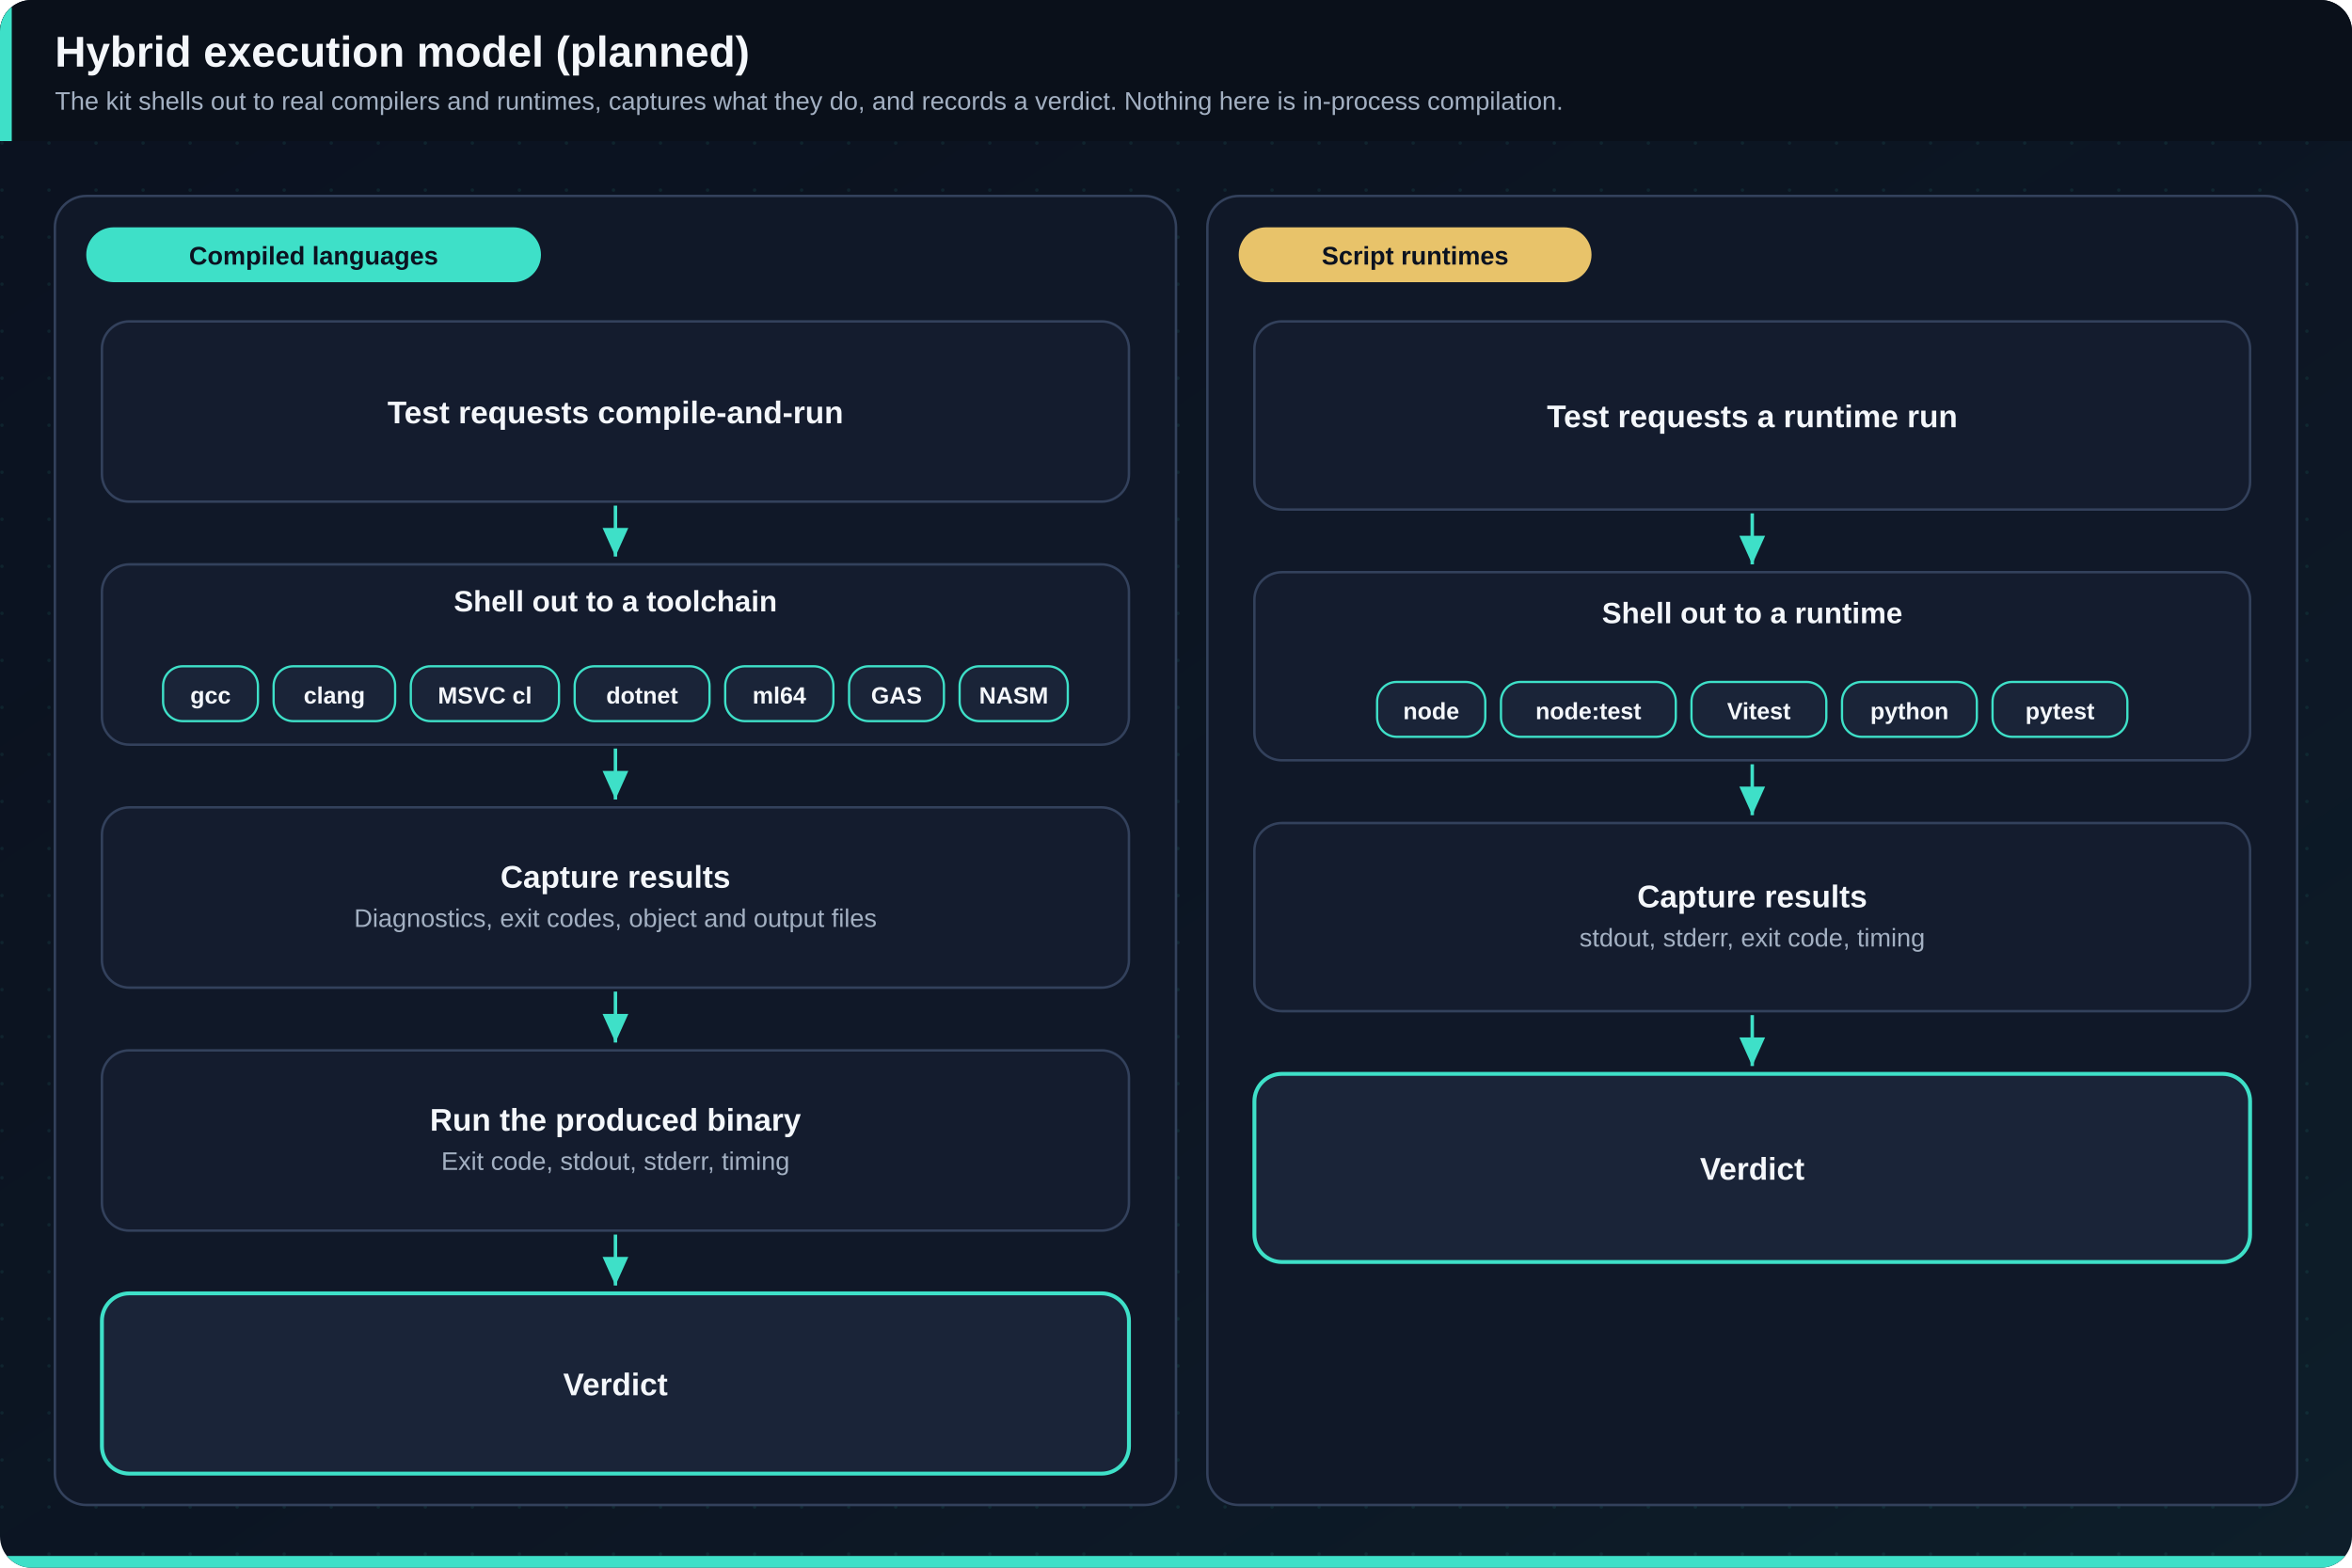
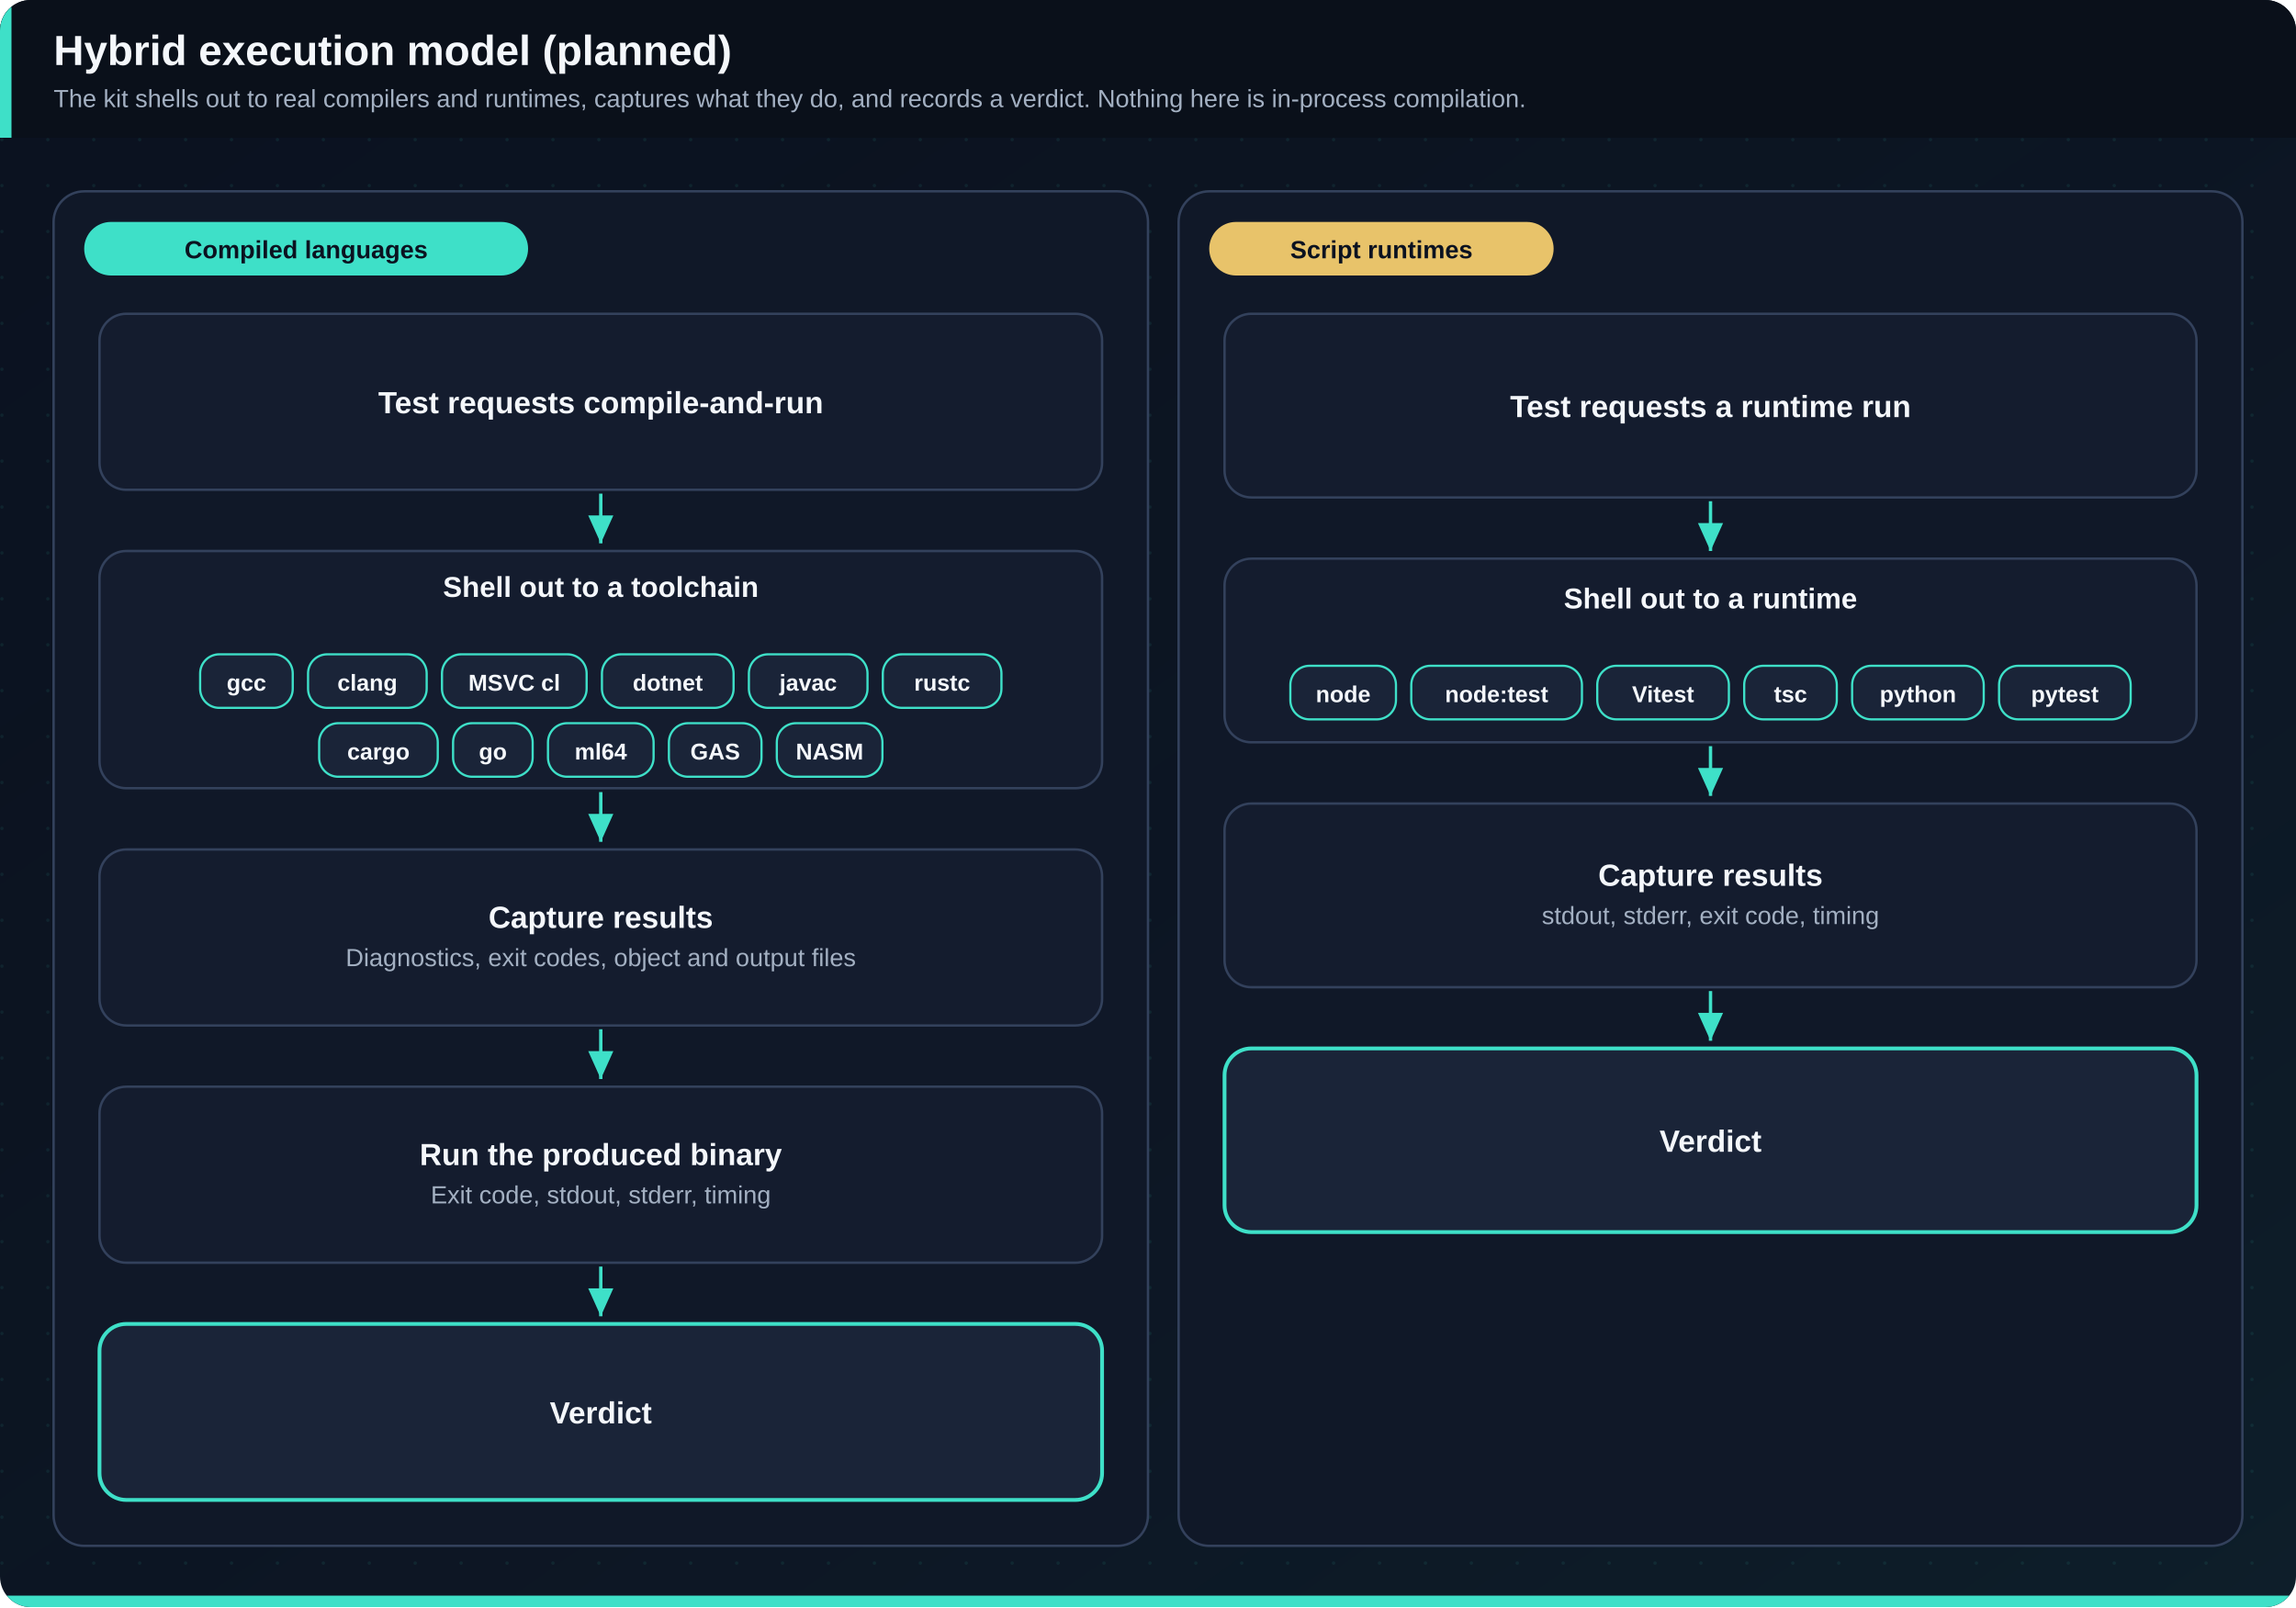
- <svg xmlns="http://www.w3.org/2000/svg" width="1200" height="800" viewBox="0 0 1200 800" role="img" aria-labelledby="title desc">
+ <svg xmlns="http://www.w3.org/2000/svg" width="1200" height="840" viewBox="0 0 1200 840" role="img" aria-labelledby="title desc">
  <defs>
    <pattern id="dotgrid" width="24" height="24" patternUnits="userSpaceOnUse">
      <circle cx="1" cy="1" r="0.9" fill="#3EE0C8" opacity="0.08" />
    </pattern>
    <clipPath id="frame">
-       <rect x="0" y="0" width="1200" height="800" rx="16" ry="16" />
+       <rect x="0" y="0" width="1200" height="840" rx="16" ry="16" />
    </clipPath>
    <marker id="arrow" viewBox="0 0 12 12" refX="10" refY="6" markerWidth="10" markerHeight="10" orient="auto">
      <path d="M 0 1.5 L 10 6 L 0 10.5 Z" fill="#3EE0C8" />
    </marker>
    <marker id="arrowMuted" viewBox="0 0 12 12" refX="10" refY="6" markerWidth="10" markerHeight="10" orient="auto">
      <path d="M 0 1.5 L 10 6 L 0 10.5 Z" fill="#A3B0C2" />
    </marker>
    <linearGradient id="sheen" x1="0" y1="0" x2="1" y2="1">
      <stop offset="0%" stop-color="#1A2740" stop-opacity="0.0" />
      <stop offset="100%" stop-color="#3EE0C8" stop-opacity="0.06" />
    </linearGradient>
  </defs>
  <g clip-path="url(#frame)">
-     <rect width="1200" height="800" fill="#0B1220" />
-     <rect width="1200" height="800" fill="url(#dotgrid)" />
-     <rect width="1200" height="800" fill="url(#sheen)" />
-     <rect x="0" y="794" width="1200" height="6" fill="#3EE0C8" />
+     <rect width="1200" height="840" fill="#0B1220" />
+     <rect width="1200" height="840" fill="url(#dotgrid)" />
+     <rect width="1200" height="840" fill="url(#sheen)" />
+     <rect x="0" y="834" width="1200" height="6" fill="#3EE0C8" />
    <rect x="0" y="0" width="1200" height="72" fill="#0A101A" />
    <rect x="0" y="0" width="6" height="72" fill="#3EE0C8" />
    <text x="28" y="34" fill="#F4F7FB" font-family="Liberation Sans, DejaVu Sans, Helvetica, Arial, sans-serif" font-size="22" font-weight="700" text-anchor="start">Hybrid execution model (planned)</text>
    <text x="28" y="56" fill="#A3B0C2" font-family="Liberation Sans, DejaVu Sans, Helvetica, Arial, sans-serif" font-size="13" font-weight="400" text-anchor="start">The kit shells out to real compilers and runtimes, captures what they do, and records a verdict. Nothing here is in-process compilation.</text>
-     <rect x="28" y="100" width="572" height="668" rx="16" ry="16" fill="#101828" stroke="#33415C" stroke-width="1.25" />
+     <rect x="28" y="100" width="572" height="708" rx="16" ry="16" fill="#101828" stroke="#33415C" stroke-width="1.25" />
    <rect x="44" y="116" width="232" height="28" rx="14" ry="14" fill="#3EE0C8" stroke="#3EE0C8" stroke-width="0" />
    <text x="160" y="135" fill="#0B1220" font-family="Liberation Sans, DejaVu Sans, Helvetica, Arial, sans-serif" font-size="13" font-weight="700" text-anchor="middle">Compiled languages</text>
    <rect x="52" y="164" width="524" height="92" rx="14" ry="14" fill="#141C2E" stroke="#33415C" stroke-width="1.25" />
    <text x="314.0" y="216.0" fill="#F4F7FB" font-family="Liberation Sans, DejaVu Sans, Helvetica, Arial, sans-serif" font-size="16" font-weight="700" text-anchor="middle">Test requests compile-and-run</text>
    <line x1="314.0" y1="258" x2="314.0" y2="284" stroke="#3EE0C8" stroke-width="1.75" marker-end="url(#arrow)" />
-     <rect x="52" y="288" width="524" height="92" rx="14" ry="14" fill="#141C2E" stroke="#33415C" stroke-width="1.25" />
+     <rect x="52" y="288" width="524" height="124" rx="14" ry="14" fill="#141C2E" stroke="#33415C" stroke-width="1.25" />
    <text x="314.0" y="312" fill="#F4F7FB" font-family="Liberation Sans, DejaVu Sans, Helvetica, Arial, sans-serif" font-size="15" font-weight="700" text-anchor="middle">Shell out to a toolchain</text>
-     <rect x="83.2" y="340.0" width="48.4" height="28" rx="10" ry="10" fill="#1A2438" stroke="#3EE0C8" stroke-width="1.15" />
-     <text x="107.4" y="359.0" fill="#F4F7FB" font-family="Liberation Sans, DejaVu Sans, Helvetica, Arial, sans-serif" font-size="12" font-weight="600" text-anchor="middle">gcc</text>
-     <rect x="139.6" y="340.0" width="62.0" height="28" rx="10" ry="10" fill="#1A2438" stroke="#3EE0C8" stroke-width="1.15" />
-     <text x="170.6" y="359.0" fill="#F4F7FB" font-family="Liberation Sans, DejaVu Sans, Helvetica, Arial, sans-serif" font-size="12" font-weight="600" text-anchor="middle">clang</text>
-     <rect x="209.6" y="340.0" width="75.6" height="28" rx="10" ry="10" fill="#1A2438" stroke="#3EE0C8" stroke-width="1.15" />
-     <text x="247.4" y="359.0" fill="#F4F7FB" font-family="Liberation Sans, DejaVu Sans, Helvetica, Arial, sans-serif" font-size="12" font-weight="600" text-anchor="middle">MSVC cl</text>
-     <rect x="293.2" y="340.0" width="68.8" height="28" rx="10" ry="10" fill="#1A2438" stroke="#3EE0C8" stroke-width="1.15" />
-     <text x="327.6" y="359.0" fill="#F4F7FB" font-family="Liberation Sans, DejaVu Sans, Helvetica, Arial, sans-serif" font-size="12" font-weight="600" text-anchor="middle">dotnet</text>
-     <rect x="370.0" y="340.0" width="55.2" height="28" rx="10" ry="10" fill="#1A2438" stroke="#3EE0C8" stroke-width="1.15" />
-     <text x="397.6" y="359.0" fill="#F4F7FB" font-family="Liberation Sans, DejaVu Sans, Helvetica, Arial, sans-serif" font-size="12" font-weight="600" text-anchor="middle">ml64</text>
-     <rect x="433.2" y="340.0" width="48.4" height="28" rx="10" ry="10" fill="#1A2438" stroke="#3EE0C8" stroke-width="1.15" />
-     <text x="457.4" y="359.0" fill="#F4F7FB" font-family="Liberation Sans, DejaVu Sans, Helvetica, Arial, sans-serif" font-size="12" font-weight="600" text-anchor="middle">GAS</text>
-     <rect x="489.6" y="340.0" width="55.2" height="28" rx="10" ry="10" fill="#1A2438" stroke="#3EE0C8" stroke-width="1.15" />
-     <text x="517.2" y="359.0" fill="#F4F7FB" font-family="Liberation Sans, DejaVu Sans, Helvetica, Arial, sans-serif" font-size="12" font-weight="600" text-anchor="middle">NASM</text>
-     <line x1="314.0" y1="382" x2="314.0" y2="408" stroke="#3EE0C8" stroke-width="1.75" marker-end="url(#arrow)" />
-     <rect x="52" y="412" width="524" height="92" rx="14" ry="14" fill="#141C2E" stroke="#33415C" stroke-width="1.25" />
-     <text x="314.0" y="453.0" fill="#F4F7FB" font-family="Liberation Sans, DejaVu Sans, Helvetica, Arial, sans-serif" font-size="16" font-weight="700" text-anchor="middle">Capture results</text>
-     <text x="314.0" y="473.0" fill="#A3B0C2" font-family="Liberation Sans, DejaVu Sans, Helvetica, Arial, sans-serif" font-size="13" font-weight="400" text-anchor="middle">Diagnostics, exit codes, object and output files</text>
-     <line x1="314.0" y1="506" x2="314.0" y2="532" stroke="#3EE0C8" stroke-width="1.75" marker-end="url(#arrow)" />
-     <rect x="52" y="536" width="524" height="92" rx="14" ry="14" fill="#141C2E" stroke="#33415C" stroke-width="1.25" />
-     <text x="314.0" y="577.0" fill="#F4F7FB" font-family="Liberation Sans, DejaVu Sans, Helvetica, Arial, sans-serif" font-size="16" font-weight="700" text-anchor="middle">Run the produced binary</text>
-     <text x="314.0" y="597.0" fill="#A3B0C2" font-family="Liberation Sans, DejaVu Sans, Helvetica, Arial, sans-serif" font-size="13" font-weight="400" text-anchor="middle">Exit code, stdout, stderr, timing</text>
-     <line x1="314.0" y1="630" x2="314.0" y2="656" stroke="#3EE0C8" stroke-width="1.75" marker-end="url(#arrow)" />
-     <rect x="52" y="660" width="524" height="92" rx="14" ry="14" fill="#1A2438" stroke="#3EE0C8" stroke-width="2" />
-     <text x="314.0" y="712.0" fill="#F4F7FB" font-family="Liberation Sans, DejaVu Sans, Helvetica, Arial, sans-serif" font-size="16" font-weight="700" text-anchor="middle">Verdict</text>
-     <rect x="616" y="100" width="556" height="668" rx="16" ry="16" fill="#101828" stroke="#33415C" stroke-width="1.25" />
+     <rect x="104.6" y="342.0" width="48.4" height="28" rx="10" ry="10" fill="#1A2438" stroke="#3EE0C8" stroke-width="1.15" />
+     <text x="128.8" y="361.0" fill="#F4F7FB" font-family="Liberation Sans, DejaVu Sans, Helvetica, Arial, sans-serif" font-size="12" font-weight="600" text-anchor="middle">gcc</text>
+     <rect x="161.0" y="342.0" width="62.0" height="28" rx="10" ry="10" fill="#1A2438" stroke="#3EE0C8" stroke-width="1.15" />
+     <text x="192.0" y="361.0" fill="#F4F7FB" font-family="Liberation Sans, DejaVu Sans, Helvetica, Arial, sans-serif" font-size="12" font-weight="600" text-anchor="middle">clang</text>
+     <rect x="231.0" y="342.0" width="75.6" height="28" rx="10" ry="10" fill="#1A2438" stroke="#3EE0C8" stroke-width="1.15" />
+     <text x="268.8" y="361.0" fill="#F4F7FB" font-family="Liberation Sans, DejaVu Sans, Helvetica, Arial, sans-serif" font-size="12" font-weight="600" text-anchor="middle">MSVC cl</text>
+     <rect x="314.6" y="342.0" width="68.8" height="28" rx="10" ry="10" fill="#1A2438" stroke="#3EE0C8" stroke-width="1.15" />
+     <text x="349.0" y="361.0" fill="#F4F7FB" font-family="Liberation Sans, DejaVu Sans, Helvetica, Arial, sans-serif" font-size="12" font-weight="600" text-anchor="middle">dotnet</text>
+     <rect x="391.4" y="342.0" width="62.0" height="28" rx="10" ry="10" fill="#1A2438" stroke="#3EE0C8" stroke-width="1.15" />
+     <text x="422.4" y="361.0" fill="#F4F7FB" font-family="Liberation Sans, DejaVu Sans, Helvetica, Arial, sans-serif" font-size="12" font-weight="600" text-anchor="middle">javac</text>
+     <rect x="461.4" y="342.0" width="62.0" height="28" rx="10" ry="10" fill="#1A2438" stroke="#3EE0C8" stroke-width="1.15" />
+     <text x="492.4" y="361.0" fill="#F4F7FB" font-family="Liberation Sans, DejaVu Sans, Helvetica, Arial, sans-serif" font-size="12" font-weight="600" text-anchor="middle">rustc</text>
+     <rect x="166.8" y="378.0" width="62.0" height="28" rx="10" ry="10" fill="#1A2438" stroke="#3EE0C8" stroke-width="1.15" />
+     <text x="197.8" y="397.0" fill="#F4F7FB" font-family="Liberation Sans, DejaVu Sans, Helvetica, Arial, sans-serif" font-size="12" font-weight="600" text-anchor="middle">cargo</text>
+     <rect x="236.8" y="378.0" width="41.6" height="28" rx="10" ry="10" fill="#1A2438" stroke="#3EE0C8" stroke-width="1.15" />
+     <text x="257.6" y="397.0" fill="#F4F7FB" font-family="Liberation Sans, DejaVu Sans, Helvetica, Arial, sans-serif" font-size="12" font-weight="600" text-anchor="middle">go</text>
+     <rect x="286.4" y="378.0" width="55.2" height="28" rx="10" ry="10" fill="#1A2438" stroke="#3EE0C8" stroke-width="1.15" />
+     <text x="314" y="397.0" fill="#F4F7FB" font-family="Liberation Sans, DejaVu Sans, Helvetica, Arial, sans-serif" font-size="12" font-weight="600" text-anchor="middle">ml64</text>
+     <rect x="349.6" y="378.0" width="48.4" height="28" rx="10" ry="10" fill="#1A2438" stroke="#3EE0C8" stroke-width="1.15" />
+     <text x="373.8" y="397.0" fill="#F4F7FB" font-family="Liberation Sans, DejaVu Sans, Helvetica, Arial, sans-serif" font-size="12" font-weight="600" text-anchor="middle">GAS</text>
+     <rect x="406.0" y="378.0" width="55.2" height="28" rx="10" ry="10" fill="#1A2438" stroke="#3EE0C8" stroke-width="1.15" />
+     <text x="433.6" y="397.0" fill="#F4F7FB" font-family="Liberation Sans, DejaVu Sans, Helvetica, Arial, sans-serif" font-size="12" font-weight="600" text-anchor="middle">NASM</text>
+     <line x1="314.0" y1="414" x2="314.0" y2="440" stroke="#3EE0C8" stroke-width="1.75" marker-end="url(#arrow)" />
+     <rect x="52" y="444" width="524" height="92" rx="14" ry="14" fill="#141C2E" stroke="#33415C" stroke-width="1.25" />
+     <text x="314.0" y="485.0" fill="#F4F7FB" font-family="Liberation Sans, DejaVu Sans, Helvetica, Arial, sans-serif" font-size="16" font-weight="700" text-anchor="middle">Capture results</text>
+     <text x="314.0" y="505.0" fill="#A3B0C2" font-family="Liberation Sans, DejaVu Sans, Helvetica, Arial, sans-serif" font-size="13" font-weight="400" text-anchor="middle">Diagnostics, exit codes, object and output files</text>
+     <line x1="314.0" y1="538" x2="314.0" y2="564" stroke="#3EE0C8" stroke-width="1.75" marker-end="url(#arrow)" />
+     <rect x="52" y="568" width="524" height="92" rx="14" ry="14" fill="#141C2E" stroke="#33415C" stroke-width="1.25" />
+     <text x="314.0" y="609.0" fill="#F4F7FB" font-family="Liberation Sans, DejaVu Sans, Helvetica, Arial, sans-serif" font-size="16" font-weight="700" text-anchor="middle">Run the produced binary</text>
+     <text x="314.0" y="629.0" fill="#A3B0C2" font-family="Liberation Sans, DejaVu Sans, Helvetica, Arial, sans-serif" font-size="13" font-weight="400" text-anchor="middle">Exit code, stdout, stderr, timing</text>
+     <line x1="314.0" y1="662" x2="314.0" y2="688" stroke="#3EE0C8" stroke-width="1.75" marker-end="url(#arrow)" />
+     <rect x="52" y="692" width="524" height="92" rx="14" ry="14" fill="#1A2438" stroke="#3EE0C8" stroke-width="2" />
+     <text x="314.0" y="744.0" fill="#F4F7FB" font-family="Liberation Sans, DejaVu Sans, Helvetica, Arial, sans-serif" font-size="16" font-weight="700" text-anchor="middle">Verdict</text>
+     <rect x="616" y="100" width="556" height="708" rx="16" ry="16" fill="#101828" stroke="#33415C" stroke-width="1.25" />
    <rect x="632" y="116" width="180" height="28" rx="14" ry="14" fill="#E8C36A" stroke="#E8C36A" stroke-width="0" />
    <text x="722" y="135" fill="#0B1220" font-family="Liberation Sans, DejaVu Sans, Helvetica, Arial, sans-serif" font-size="13" font-weight="700" text-anchor="middle">Script runtimes</text>
    <rect x="640" y="164" width="508" height="96" rx="14" ry="14" fill="#141C2E" stroke="#33415C" stroke-width="1.25" />
    <text x="894.0" y="218.0" fill="#F4F7FB" font-family="Liberation Sans, DejaVu Sans, Helvetica, Arial, sans-serif" font-size="16" font-weight="700" text-anchor="middle">Test requests a runtime run</text>
    <line x1="894.0" y1="262" x2="894.0" y2="288" stroke="#3EE0C8" stroke-width="1.75" marker-end="url(#arrow)" />
    <rect x="640" y="292" width="508" height="96" rx="14" ry="14" fill="#141C2E" stroke="#33415C" stroke-width="1.25" />
    <text x="894.0" y="318" fill="#F4F7FB" font-family="Liberation Sans, DejaVu Sans, Helvetica, Arial, sans-serif" font-size="15" font-weight="700" text-anchor="middle">Shell out to a runtime</text>
-     <rect x="702.6" y="348.0" width="55.2" height="28" rx="10" ry="10" fill="#1A2438" stroke="#3EE0C8" stroke-width="1.15" />
-     <text x="730.2" y="367.0" fill="#F4F7FB" font-family="Liberation Sans, DejaVu Sans, Helvetica, Arial, sans-serif" font-size="12" font-weight="600" text-anchor="middle">node</text>
-     <rect x="765.8" y="348.0" width="89.2" height="28" rx="10" ry="10" fill="#1A2438" stroke="#3EE0C8" stroke-width="1.15" />
-     <text x="810.4" y="367.0" fill="#F4F7FB" font-family="Liberation Sans, DejaVu Sans, Helvetica, Arial, sans-serif" font-size="12" font-weight="600" text-anchor="middle">node:test</text>
-     <rect x="863.0" y="348.0" width="68.8" height="28" rx="10" ry="10" fill="#1A2438" stroke="#3EE0C8" stroke-width="1.15" />
-     <text x="897.4" y="367.0" fill="#F4F7FB" font-family="Liberation Sans, DejaVu Sans, Helvetica, Arial, sans-serif" font-size="12" font-weight="600" text-anchor="middle">Vitest</text>
-     <rect x="939.8" y="348.0" width="68.8" height="28" rx="10" ry="10" fill="#1A2438" stroke="#3EE0C8" stroke-width="1.15" />
-     <text x="974.2" y="367.0" fill="#F4F7FB" font-family="Liberation Sans, DejaVu Sans, Helvetica, Arial, sans-serif" font-size="12" font-weight="600" text-anchor="middle">python</text>
-     <rect x="1016.6" y="348.0" width="68.8" height="28" rx="10" ry="10" fill="#1A2438" stroke="#3EE0C8" stroke-width="1.15" />
-     <text x="1051.0" y="367.0" fill="#F4F7FB" font-family="Liberation Sans, DejaVu Sans, Helvetica, Arial, sans-serif" font-size="12" font-weight="600" text-anchor="middle">pytest</text>
+     <rect x="674.4" y="348.0" width="55.2" height="28" rx="10" ry="10" fill="#1A2438" stroke="#3EE0C8" stroke-width="1.15" />
+     <text x="702.0" y="367.0" fill="#F4F7FB" font-family="Liberation Sans, DejaVu Sans, Helvetica, Arial, sans-serif" font-size="12" font-weight="600" text-anchor="middle">node</text>
+     <rect x="737.6" y="348.0" width="89.2" height="28" rx="10" ry="10" fill="#1A2438" stroke="#3EE0C8" stroke-width="1.15" />
+     <text x="782.2" y="367.0" fill="#F4F7FB" font-family="Liberation Sans, DejaVu Sans, Helvetica, Arial, sans-serif" font-size="12" font-weight="600" text-anchor="middle">node:test</text>
+     <rect x="834.8" y="348.0" width="68.8" height="28" rx="10" ry="10" fill="#1A2438" stroke="#3EE0C8" stroke-width="1.15" />
+     <text x="869.2" y="367.0" fill="#F4F7FB" font-family="Liberation Sans, DejaVu Sans, Helvetica, Arial, sans-serif" font-size="12" font-weight="600" text-anchor="middle">Vitest</text>
+     <rect x="911.6" y="348.0" width="48.4" height="28" rx="10" ry="10" fill="#1A2438" stroke="#3EE0C8" stroke-width="1.15" />
+     <text x="935.8" y="367.0" fill="#F4F7FB" font-family="Liberation Sans, DejaVu Sans, Helvetica, Arial, sans-serif" font-size="12" font-weight="600" text-anchor="middle">tsc</text>
+     <rect x="968" y="348.0" width="68.8" height="28" rx="10" ry="10" fill="#1A2438" stroke="#3EE0C8" stroke-width="1.15" />
+     <text x="1002.4" y="367.0" fill="#F4F7FB" font-family="Liberation Sans, DejaVu Sans, Helvetica, Arial, sans-serif" font-size="12" font-weight="600" text-anchor="middle">python</text>
+     <rect x="1044.8" y="348.0" width="68.8" height="28" rx="10" ry="10" fill="#1A2438" stroke="#3EE0C8" stroke-width="1.15" />
+     <text x="1079.2" y="367.0" fill="#F4F7FB" font-family="Liberation Sans, DejaVu Sans, Helvetica, Arial, sans-serif" font-size="12" font-weight="600" text-anchor="middle">pytest</text>
    <line x1="894.0" y1="390" x2="894.0" y2="416" stroke="#3EE0C8" stroke-width="1.75" marker-end="url(#arrow)" />
    <rect x="640" y="420" width="508" height="96" rx="14" ry="14" fill="#141C2E" stroke="#33415C" stroke-width="1.25" />
    <text x="894.0" y="463.0" fill="#F4F7FB" font-family="Liberation Sans, DejaVu Sans, Helvetica, Arial, sans-serif" font-size="16" font-weight="700" text-anchor="middle">Capture results</text>
    <text x="894.0" y="483.0" fill="#A3B0C2" font-family="Liberation Sans, DejaVu Sans, Helvetica, Arial, sans-serif" font-size="13" font-weight="400" text-anchor="middle">stdout, stderr, exit code, timing</text>
    <line x1="894.0" y1="518" x2="894.0" y2="544" stroke="#3EE0C8" stroke-width="1.75" marker-end="url(#arrow)" />
    <rect x="640" y="548" width="508" height="96" rx="14" ry="14" fill="#1A2438" stroke="#3EE0C8" stroke-width="2" />
    <text x="894.0" y="602.0" fill="#F4F7FB" font-family="Liberation Sans, DejaVu Sans, Helvetica, Arial, sans-serif" font-size="16" font-weight="700" text-anchor="middle">Verdict</text>
  </g>
</svg>
